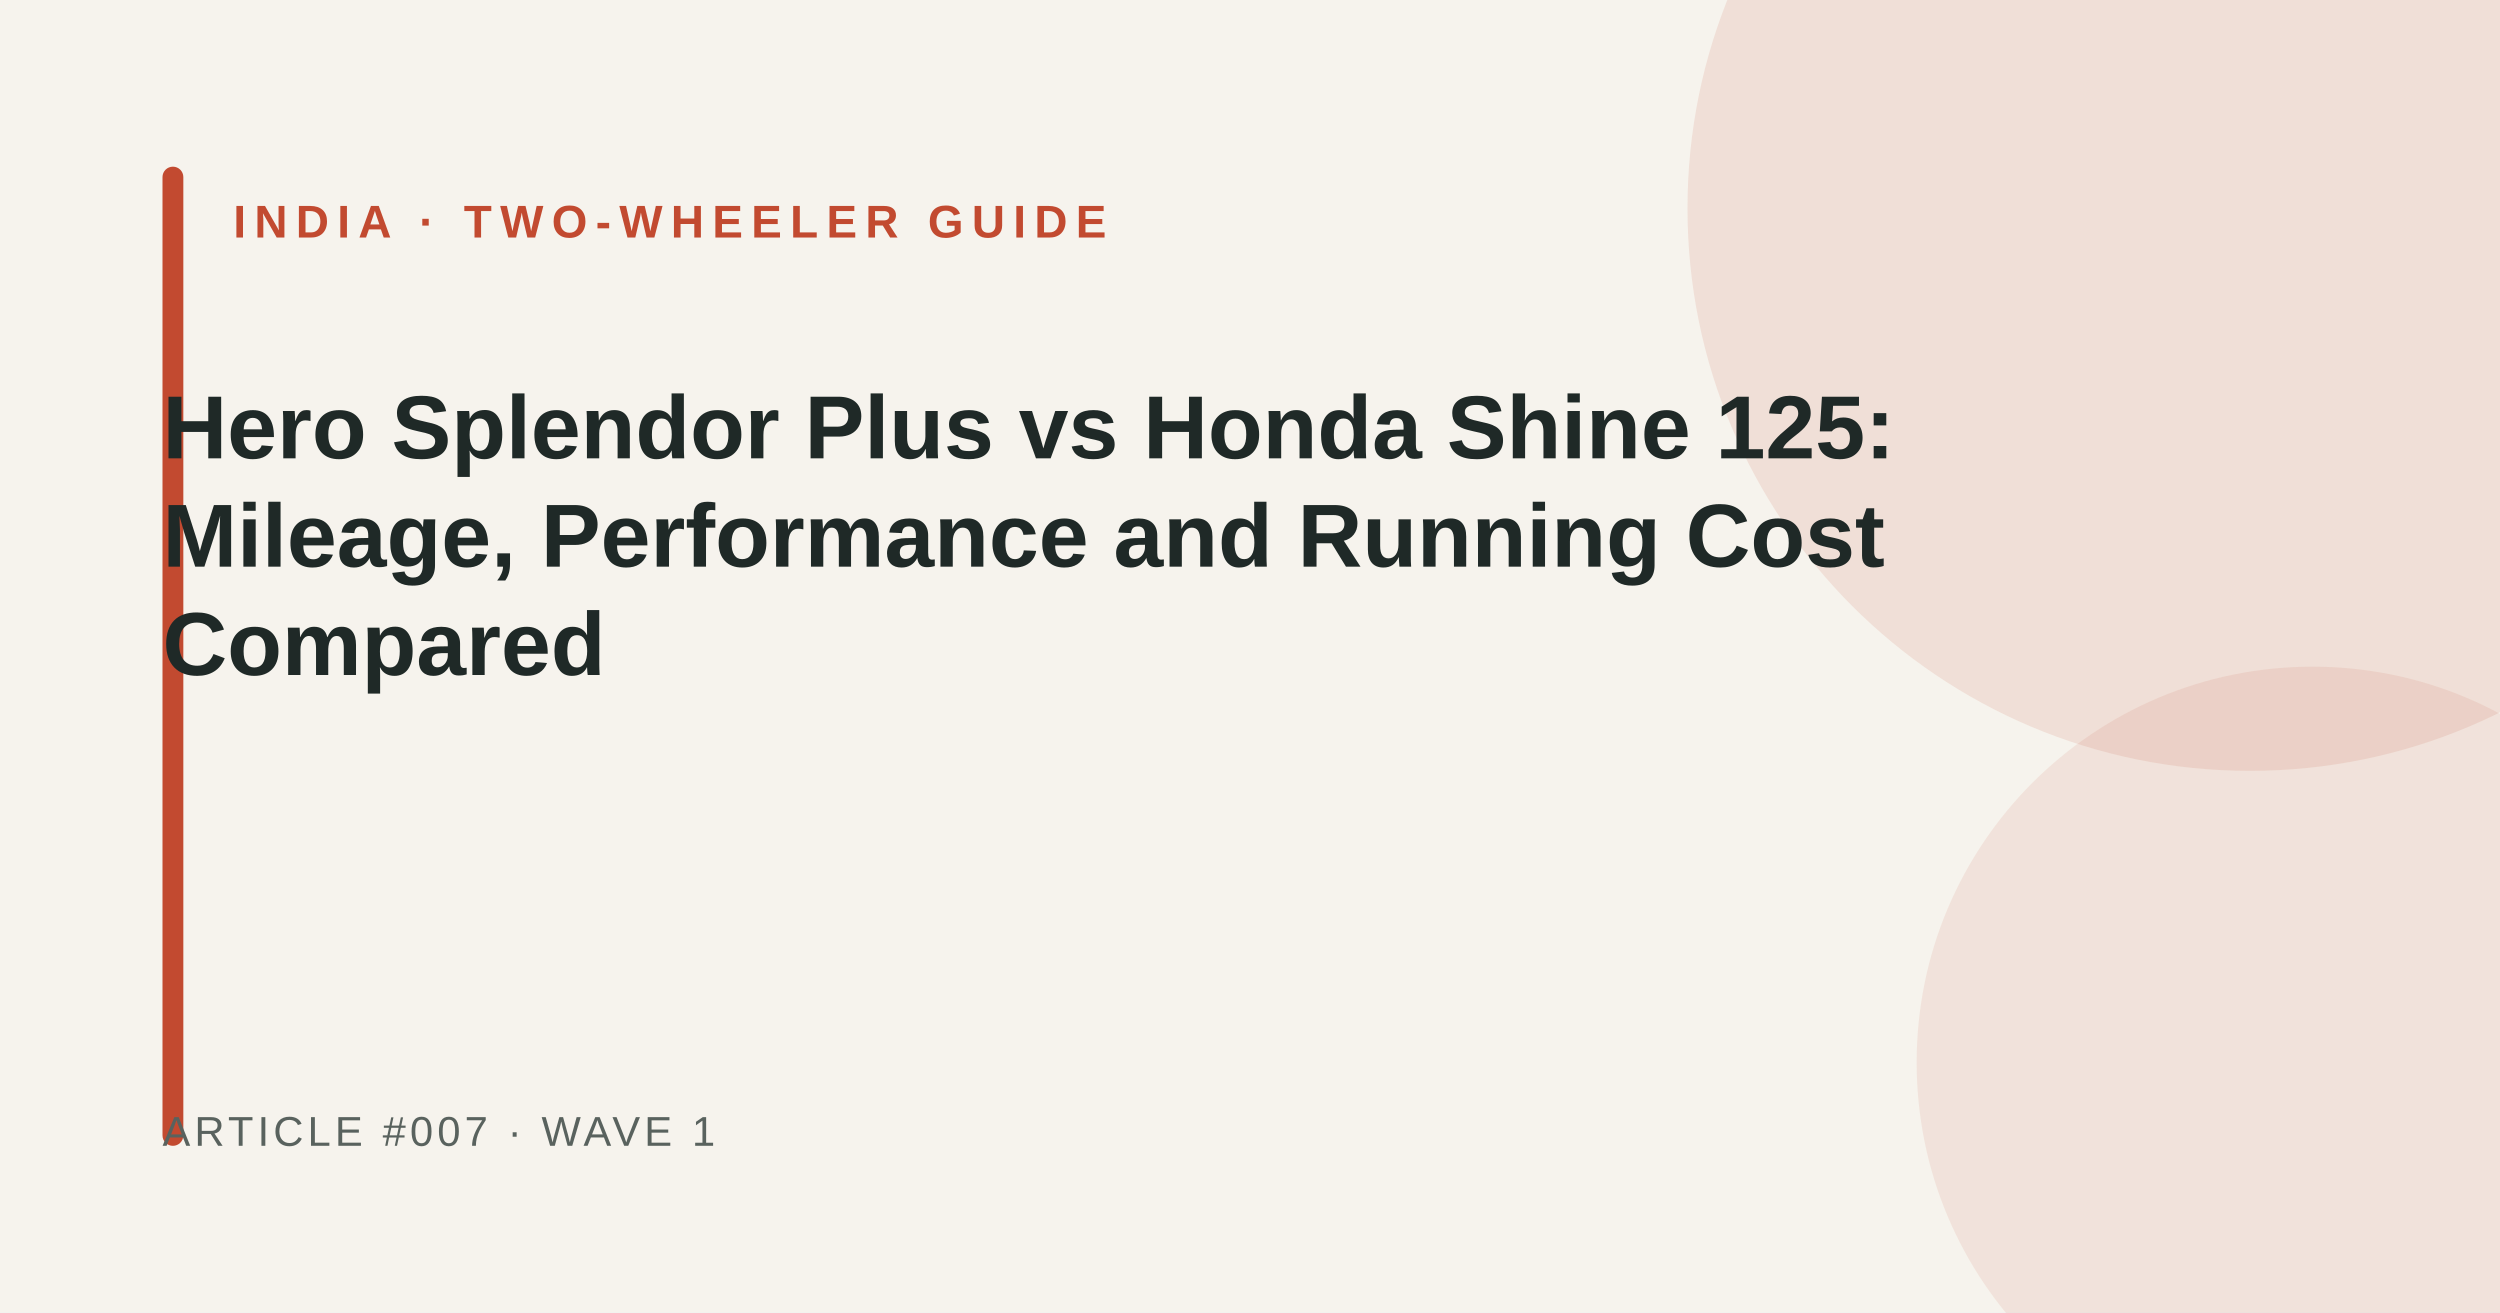
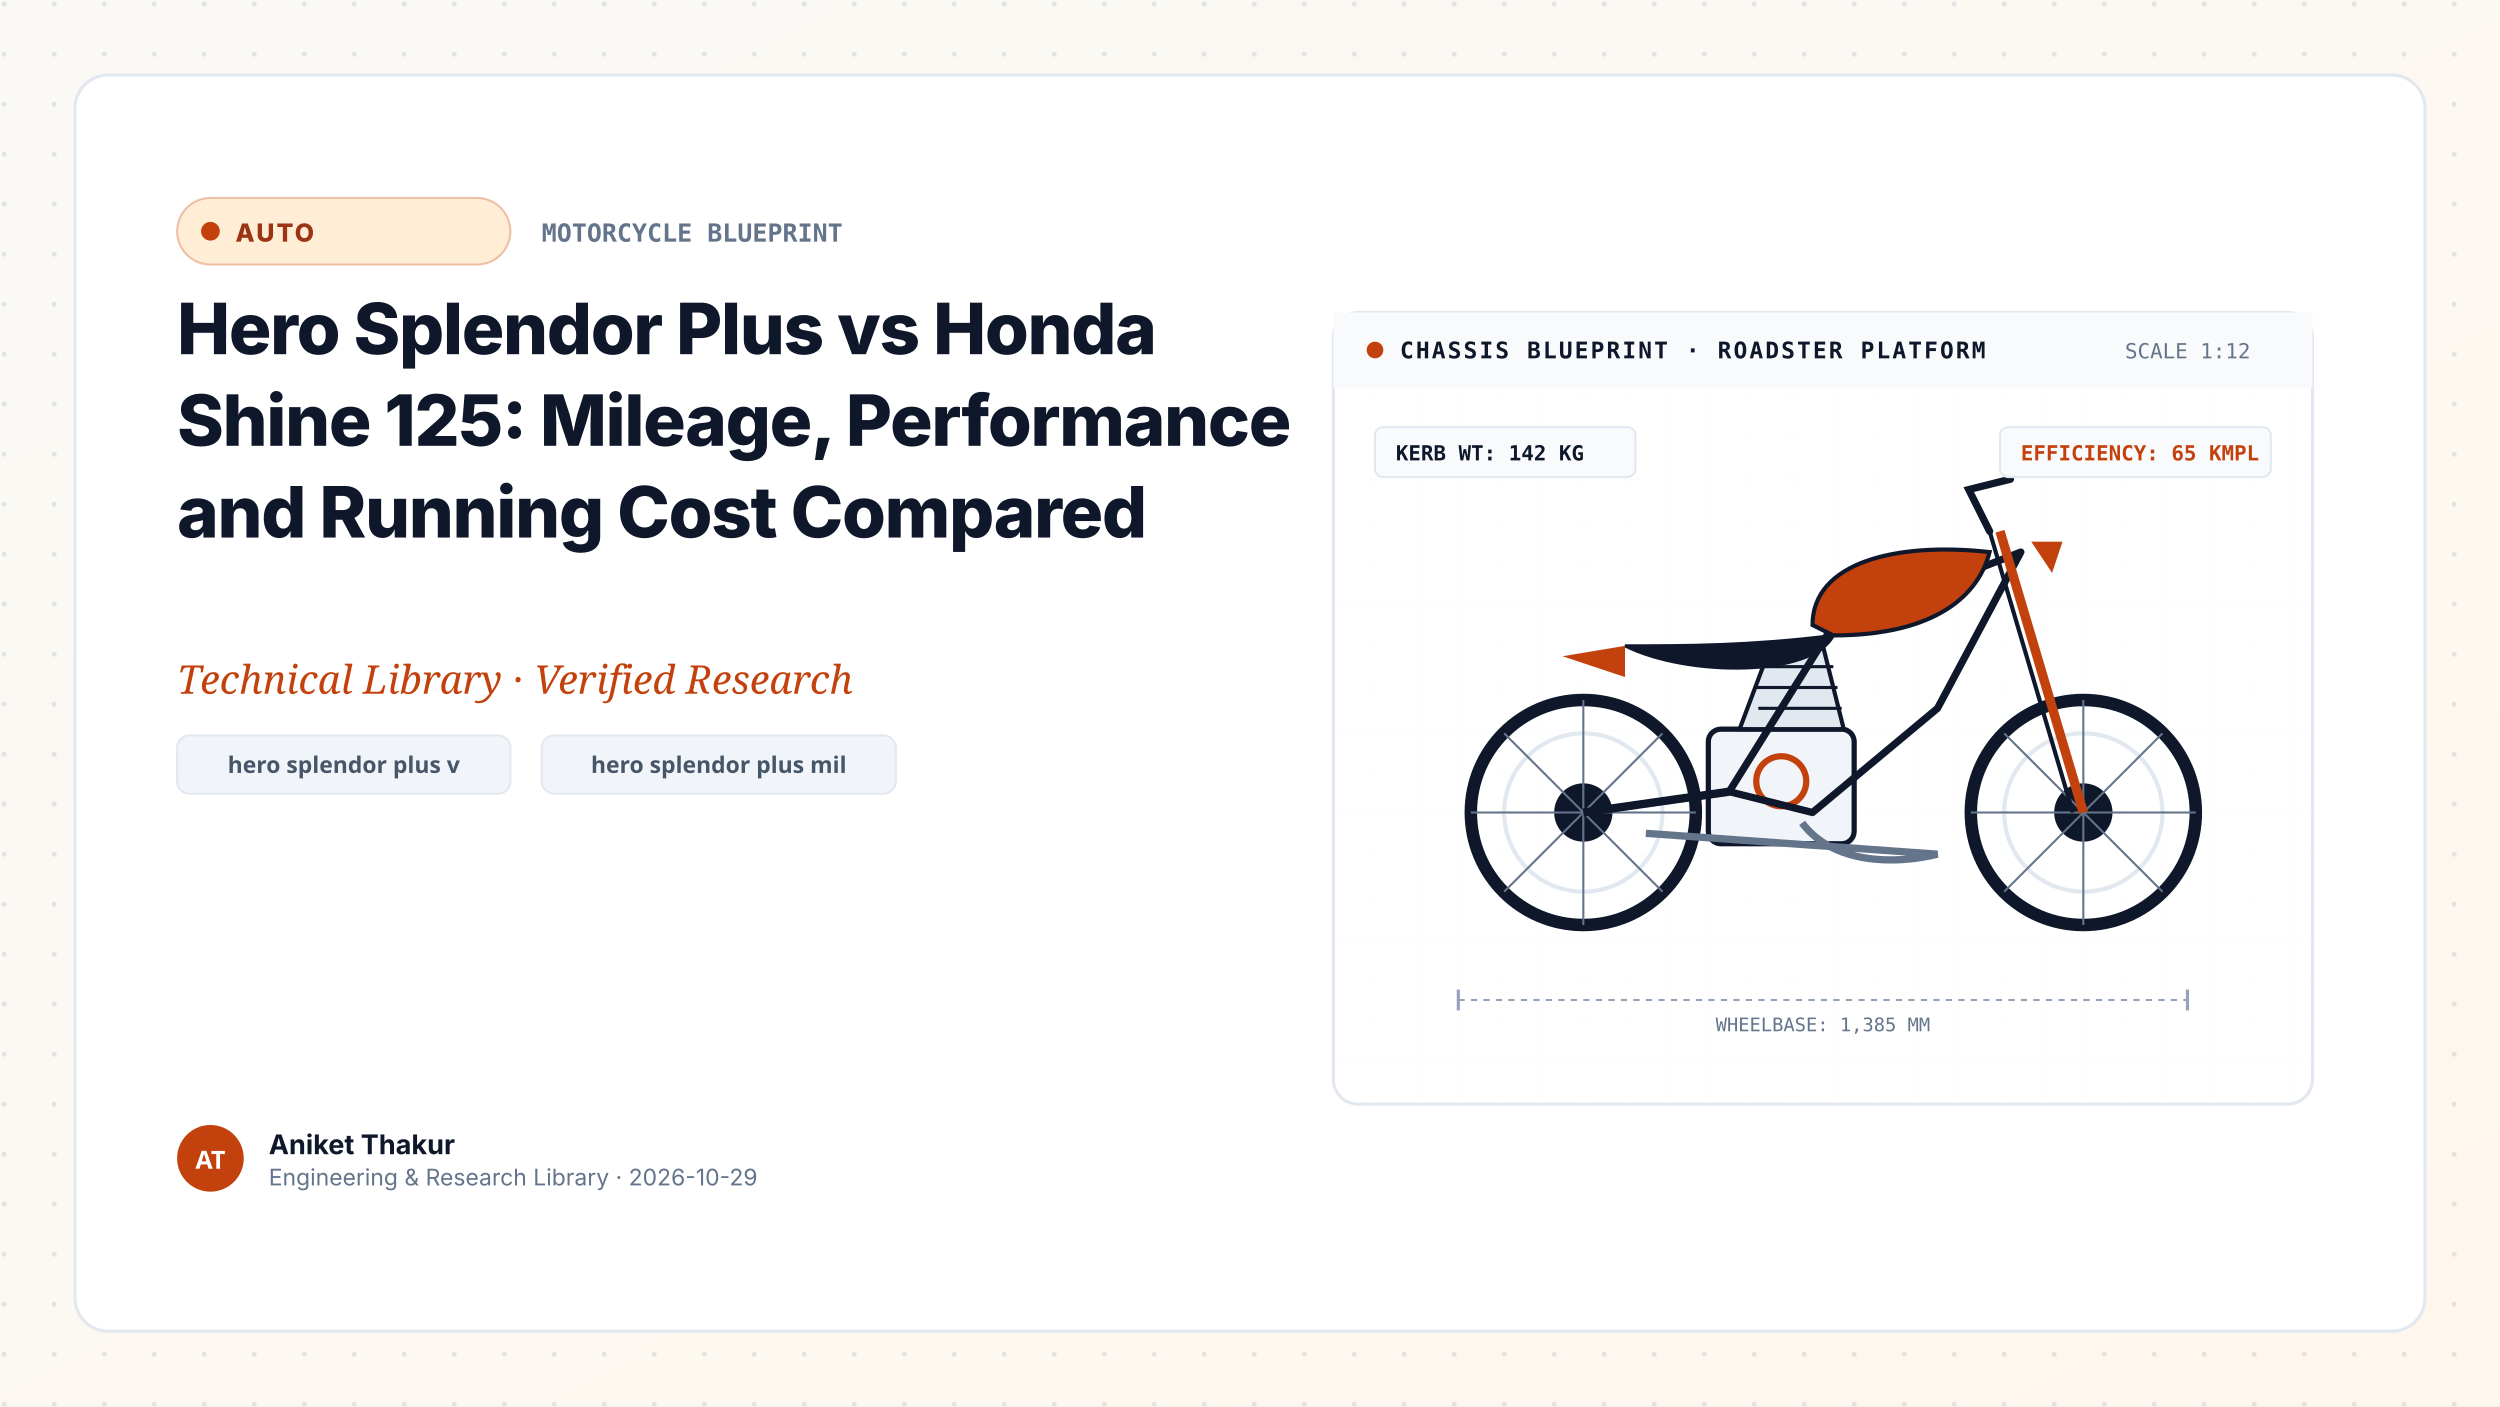
- <svg xmlns="http://www.w3.org/2000/svg" width="1200" height="630" viewBox="0 0 1200 630" role="img" aria-labelledby="title desc">
-   <rect width="1200" height="630" fill="#f6f3ed" />
-   <circle cx="1080" cy="100" r="270" fill="#c24a30" opacity=".12" />
-   <circle cx="1110" cy="510" r="190" fill="#c24a30" opacity=".10" />
-   <rect x="78" y="80" width="10" height="470" rx="5" fill="#c24a30" />
-   <text x="112" y="114" fill="#c24a30" font-family="Arial,sans-serif" font-size="22" font-weight="700" letter-spacing="4">INDIA · TWO-WHEELER GUIDE</text>
-   <text x="78" y="220" fill="#1f2927" font-family="Arial,sans-serif" font-size="43" font-weight="700">
-     <tspan x="78" dy="0">Hero Splendor Plus vs Honda Shine 125:</tspan>
-     <tspan x="78" dy="52">Mileage, Performance and Running Cost</tspan>
-     <tspan x="78" dy="52">Compared</tspan>
-   </text>
-   <text x="78" y="550" fill="#59625e" font-family="Arial,sans-serif" font-size="20" letter-spacing="2">ARTICLE #007  ·  WAVE 1</text>
+ <svg xmlns="http://www.w3.org/2000/svg" width="1200" height="675" viewBox="0 0 1200 675" role="img" aria-label="Hero Splendor Plus vs Honda Shine 125: Mileage, Performance and Running Cost Compared">
+   <defs>
+     <linearGradient id="bgGrad_958701217" x1="0%" y1="0%" x2="100%" y2="100%">
+       <stop offset="0%" stop-color="#FAF9F6" />
+       <stop offset="100%" stop-color="#FFF7ED" />
+     </linearGradient>
+     <pattern id="dotGrid_958701217" width="24" height="24" patternUnits="userSpaceOnUse">
+       <circle cx="2" cy="2" r="1.2" fill="#94A3B8" opacity="0.25" />
+     </pattern>
+   </defs>
+   <rect width="1200" height="675" fill="url(#bgGrad_958701217)" />
+   <rect width="1200" height="675" fill="url(#dotGrid_958701217)" />
+   <rect x="36" y="36" width="1128" height="603" rx="16" fill="#FFFFFF" stroke="#E2E8F0" stroke-width="1.5" />
+   <g transform="translate(85, 95)">
+     <rect x="0" y="0" width="160" height="32" rx="16" fill="#FFEDD5" stroke="#C2410C" stroke-opacity="0.3" />
+     <circle cx="16" cy="16" r="4.5" fill="#C2410C" />
+     <text x="28" y="21" font-family="Plus Jakarta Sans, -apple-system, sans-serif" font-size="12" font-weight="800" fill="#9A3412" letter-spacing="1">AUTO</text>
+     <text x="175" y="21" font-family="JetBrains Mono, monospace" font-size="12" font-weight="600" fill="#64748B">MOTORCYCLE BLUEPRINT</text>
+     <g transform="translate(0, 75)">
+       <text x="0" y="0" font-family="Plus Jakarta Sans, -apple-system, sans-serif" font-size="34" font-weight="800" fill="#0F172A" letter-spacing="-0.6">Hero Splendor Plus vs Honda</text>
+       <text x="0" y="44" font-family="Plus Jakarta Sans, -apple-system, sans-serif" font-size="34" font-weight="800" fill="#0F172A" letter-spacing="-0.6">Shine 125: Mileage, Performance</text>
+       <text x="0" y="88" font-family="Plus Jakarta Sans, -apple-system, sans-serif" font-size="34" font-weight="800" fill="#0F172A" letter-spacing="-0.6">and Running Cost Compared</text>
+     </g>
+     <g transform="translate(0, 222)">
+       <text x="0" y="16" font-family="Newsreader, Georgia, serif" font-size="19" font-style="italic" fill="#C2410C">
+         Technical Library · Verified Research
+       </text>
+       <g transform="translate(0, 36)">
+         <rect x="0" y="0" width="160" height="28" rx="6" fill="#F1F5F9" stroke="#E2E8F0" />
+         <text x="80" y="18" font-family="Plus Jakarta Sans, sans-serif" font-size="11" font-weight="600" fill="#475569" text-anchor="middle">hero splendor plus v</text>
+         <rect x="175" y="0" width="170" height="28" rx="6" fill="#F1F5F9" stroke="#E2E8F0" />
+         <text x="260" y="18" font-family="Plus Jakarta Sans, sans-serif" font-size="11" font-weight="600" fill="#475569" text-anchor="middle">hero splendor plus mil</text>
+       </g>
+     </g>
+     <g transform="translate(0, 445)">
+       <circle cx="16" cy="16" r="16" fill="#C2410C" />
+       <text x="16" y="21" font-family="Plus Jakarta Sans, sans-serif" font-size="12" font-weight="800" fill="#FFFFFF" text-anchor="middle">AT</text>
+       <text x="44" y="14" font-family="Plus Jakarta Sans, -apple-system, sans-serif" font-size="13" font-weight="700" fill="#0F172A">Aniket Thakur</text>
+       <text x="44" y="29" font-family="Plus Jakarta Sans, -apple-system, sans-serif" font-size="11" fill="#64748B">Engineering &amp; Research Library · 2026-10-29</text>
+     </g>
+   </g>
+   <g transform="translate(640, 150)">
+     <pattern id="gridCommuter" width="20" height="20" patternUnits="userSpaceOnUse">
+       <path d="M 20 0 L 0 0 0 20" fill="none" stroke="#E2E8F0" stroke-width="0.5" stroke-opacity="0.4" />
+     </pattern>
+     <rect width="470" height="380" rx="12" fill="#FFFFFF" stroke="#E2E8F0" stroke-width="1.5" />
+     <rect width="470" height="380" rx="12" fill="url(#gridCommuter)" opacity="0.6" />
+     <path d="M 0 0 L 470 0 L 470 36 L 0 36 Z" fill="#F8FAFC" rx="12" />
+     <circle cx="20" cy="18" r="4" fill="#C2410C" />
+     <text x="32" y="22" font-family="JetBrains Mono, monospace" font-size="11" font-weight="700" fill="#0F172A" letter-spacing="1">CHASSIS BLUEPRINT · ROADSTER PLATFORM</text>
+     <text x="380" y="22" font-family="JetBrains Mono, monospace" font-size="10" fill="#64748B">SCALE 1:12</text>
+     <line x1="60" y1="330" x2="410" y2="330" stroke="#94A3B8" stroke-width="1" stroke-dasharray="3 3" />
+     <line x1="60" y1="325" x2="60" y2="335" stroke="#94A3B8" stroke-width="1.5" />
+     <line x1="410" y1="325" x2="410" y2="335" stroke="#94A3B8" stroke-width="1.5" />
+     <text x="235" y="345" font-family="JetBrains Mono, monospace" font-size="9" fill="#64748B" text-anchor="middle">WHEELBASE: 1,385 MM</text>
+     <circle cx="120" cy="240" r="54" fill="none" stroke="#0F172A" stroke-width="6" />
+     <circle cx="120" cy="240" r="38" fill="none" stroke="#E2E8F0" stroke-width="2" />
+     <circle cx="120" cy="240" r="14" fill="#0F172A" />
+     <line x1="120" y1="186" x2="120" y2="294" stroke="#64748B" stroke-width="1" />
+     <line x1="66" y1="240" x2="174" y2="240" stroke="#64748B" stroke-width="1" />
+     <line x1="82" y1="202" x2="158" y2="278" stroke="#64748B" stroke-width="1" />
+     <line x1="82" y1="278" x2="158" y2="202" stroke="#64748B" stroke-width="1" />
+     <circle cx="360" cy="240" r="54" fill="none" stroke="#0F172A" stroke-width="6" />
+     <circle cx="360" cy="240" r="38" fill="none" stroke="#E2E8F0" stroke-width="2" />
+     <circle cx="360" cy="240" r="14" fill="#0F172A" />
+     <line x1="360" y1="186" x2="360" y2="294" stroke="#64748B" stroke-width="1" />
+     <line x1="306" y1="240" x2="414" y2="240" stroke="#64748B" stroke-width="1" />
+     <line x1="322" y1="202" x2="398" y2="278" stroke="#64748B" stroke-width="1" />
+     <line x1="322" y1="278" x2="398" y2="202" stroke="#64748B" stroke-width="1" />
+     <rect x="180" y="200" width="70" height="55" rx="6" fill="#F1F5F9" stroke="#0F172A" stroke-width="2.5" />
+     <path d="M 195 200 L 210 160 L 235 160 L 245 200 Z" fill="#E2E8F0" stroke="#0F172A" stroke-width="2" />
+     <line x1="200" y1="170" x2="240" y2="170" stroke="#0F172A" stroke-width="1.5" />
+     <line x1="202" y1="180" x2="242" y2="180" stroke="#0F172A" stroke-width="1.5" />
+     <line x1="204" y1="190" x2="244" y2="190" stroke="#0F172A" stroke-width="1.5" />
+     <circle cx="215" cy="225" r="12" fill="none" stroke="#C2410C" stroke-width="3" />
+     <line x1="120" y1="240" x2="190" y2="230" stroke="#0F172A" stroke-width="4" />
+     <path d="M 190 230 L 240 150 L 330 115 L 290 190 L 230 240 Z" fill="none" stroke="#0F172A" stroke-width="3.5" stroke-linejoin="round" />
+     <line x1="360" y1="240" x2="320" y2="105" stroke="#C2410C" stroke-width="4.5" />
+     <line x1="355" y1="240" x2="315" y2="105" stroke="#0F172A" stroke-width="2" />
+     <path d="M 315 105 L 305 85 L 325 80" fill="none" stroke="#0F172A" stroke-width="3.5" stroke-linecap="round" />
+     <path d="M 335 110 L 350 110 L 345 125 Z" fill="#C2410C" />
+     <path d="M 230 150 C 230 120, 270 110, 315 115 C 310 135, 290 155, 240 155 Z" fill="#C2410C" stroke="#0F172A" stroke-width="2" />
+     <path d="M 140 160 C 170 160, 200 160, 240 155 C 230 175, 170 175, 140 160 Z" fill="#0F172A" stroke="#0F172A" stroke-width="1.5" />
+     <path d="M 110 165 L 140 160 L 140 175 Z" fill="#C2410C" />
+     <path d="M 225 245 C 240 265, 270 265, 290 260 L 150 250" fill="none" stroke="#64748B" stroke-width="3.5" />
+     <rect x="20" y="55" width="125" height="24" rx="4" fill="#F8FAFC" stroke="#E2E8F0" />
+     <text x="30" y="71" font-family="JetBrains Mono, monospace" font-size="10" font-weight="600" fill="#0F172A">KERB WT: 142 KG</text>
+     <rect x="320" y="55" width="130" height="24" rx="4" fill="#F8FAFC" stroke="#E2E8F0" />
+     <text x="330" y="71" font-family="JetBrains Mono, monospace" font-size="10" font-weight="600" fill="#C2410C">EFFICIENCY: 65 KMPL</text>
+   </g>
</svg>
